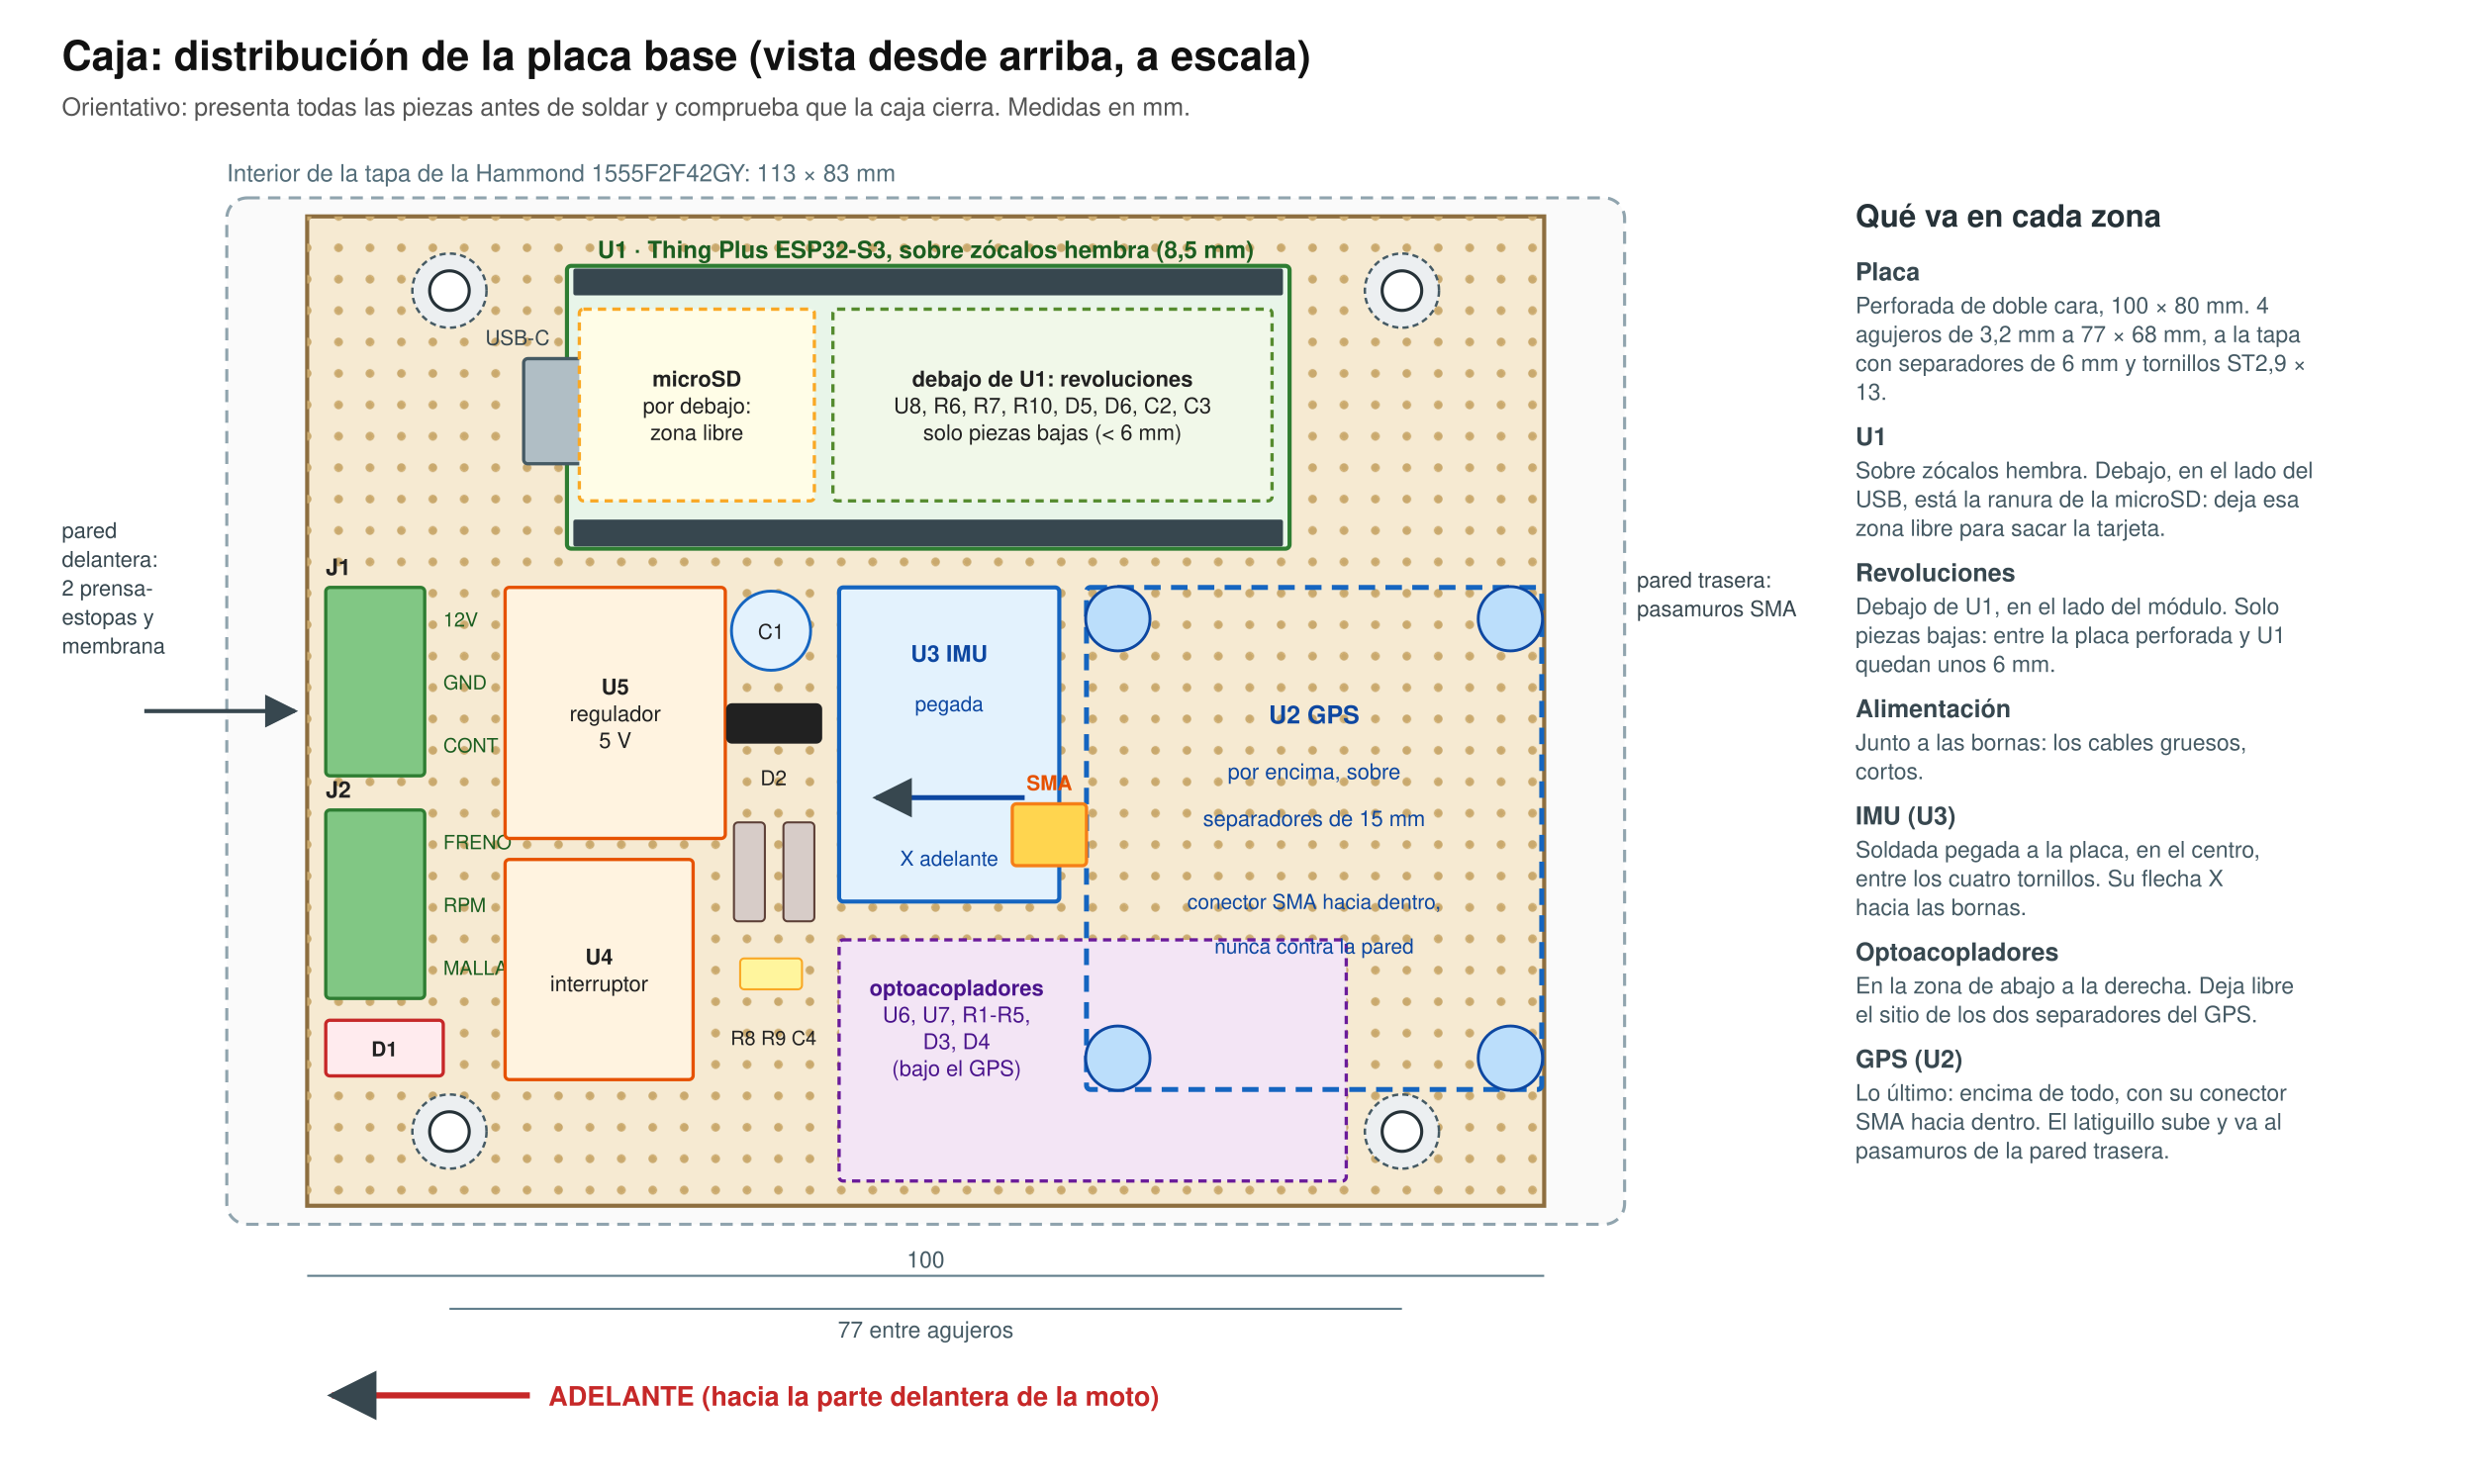
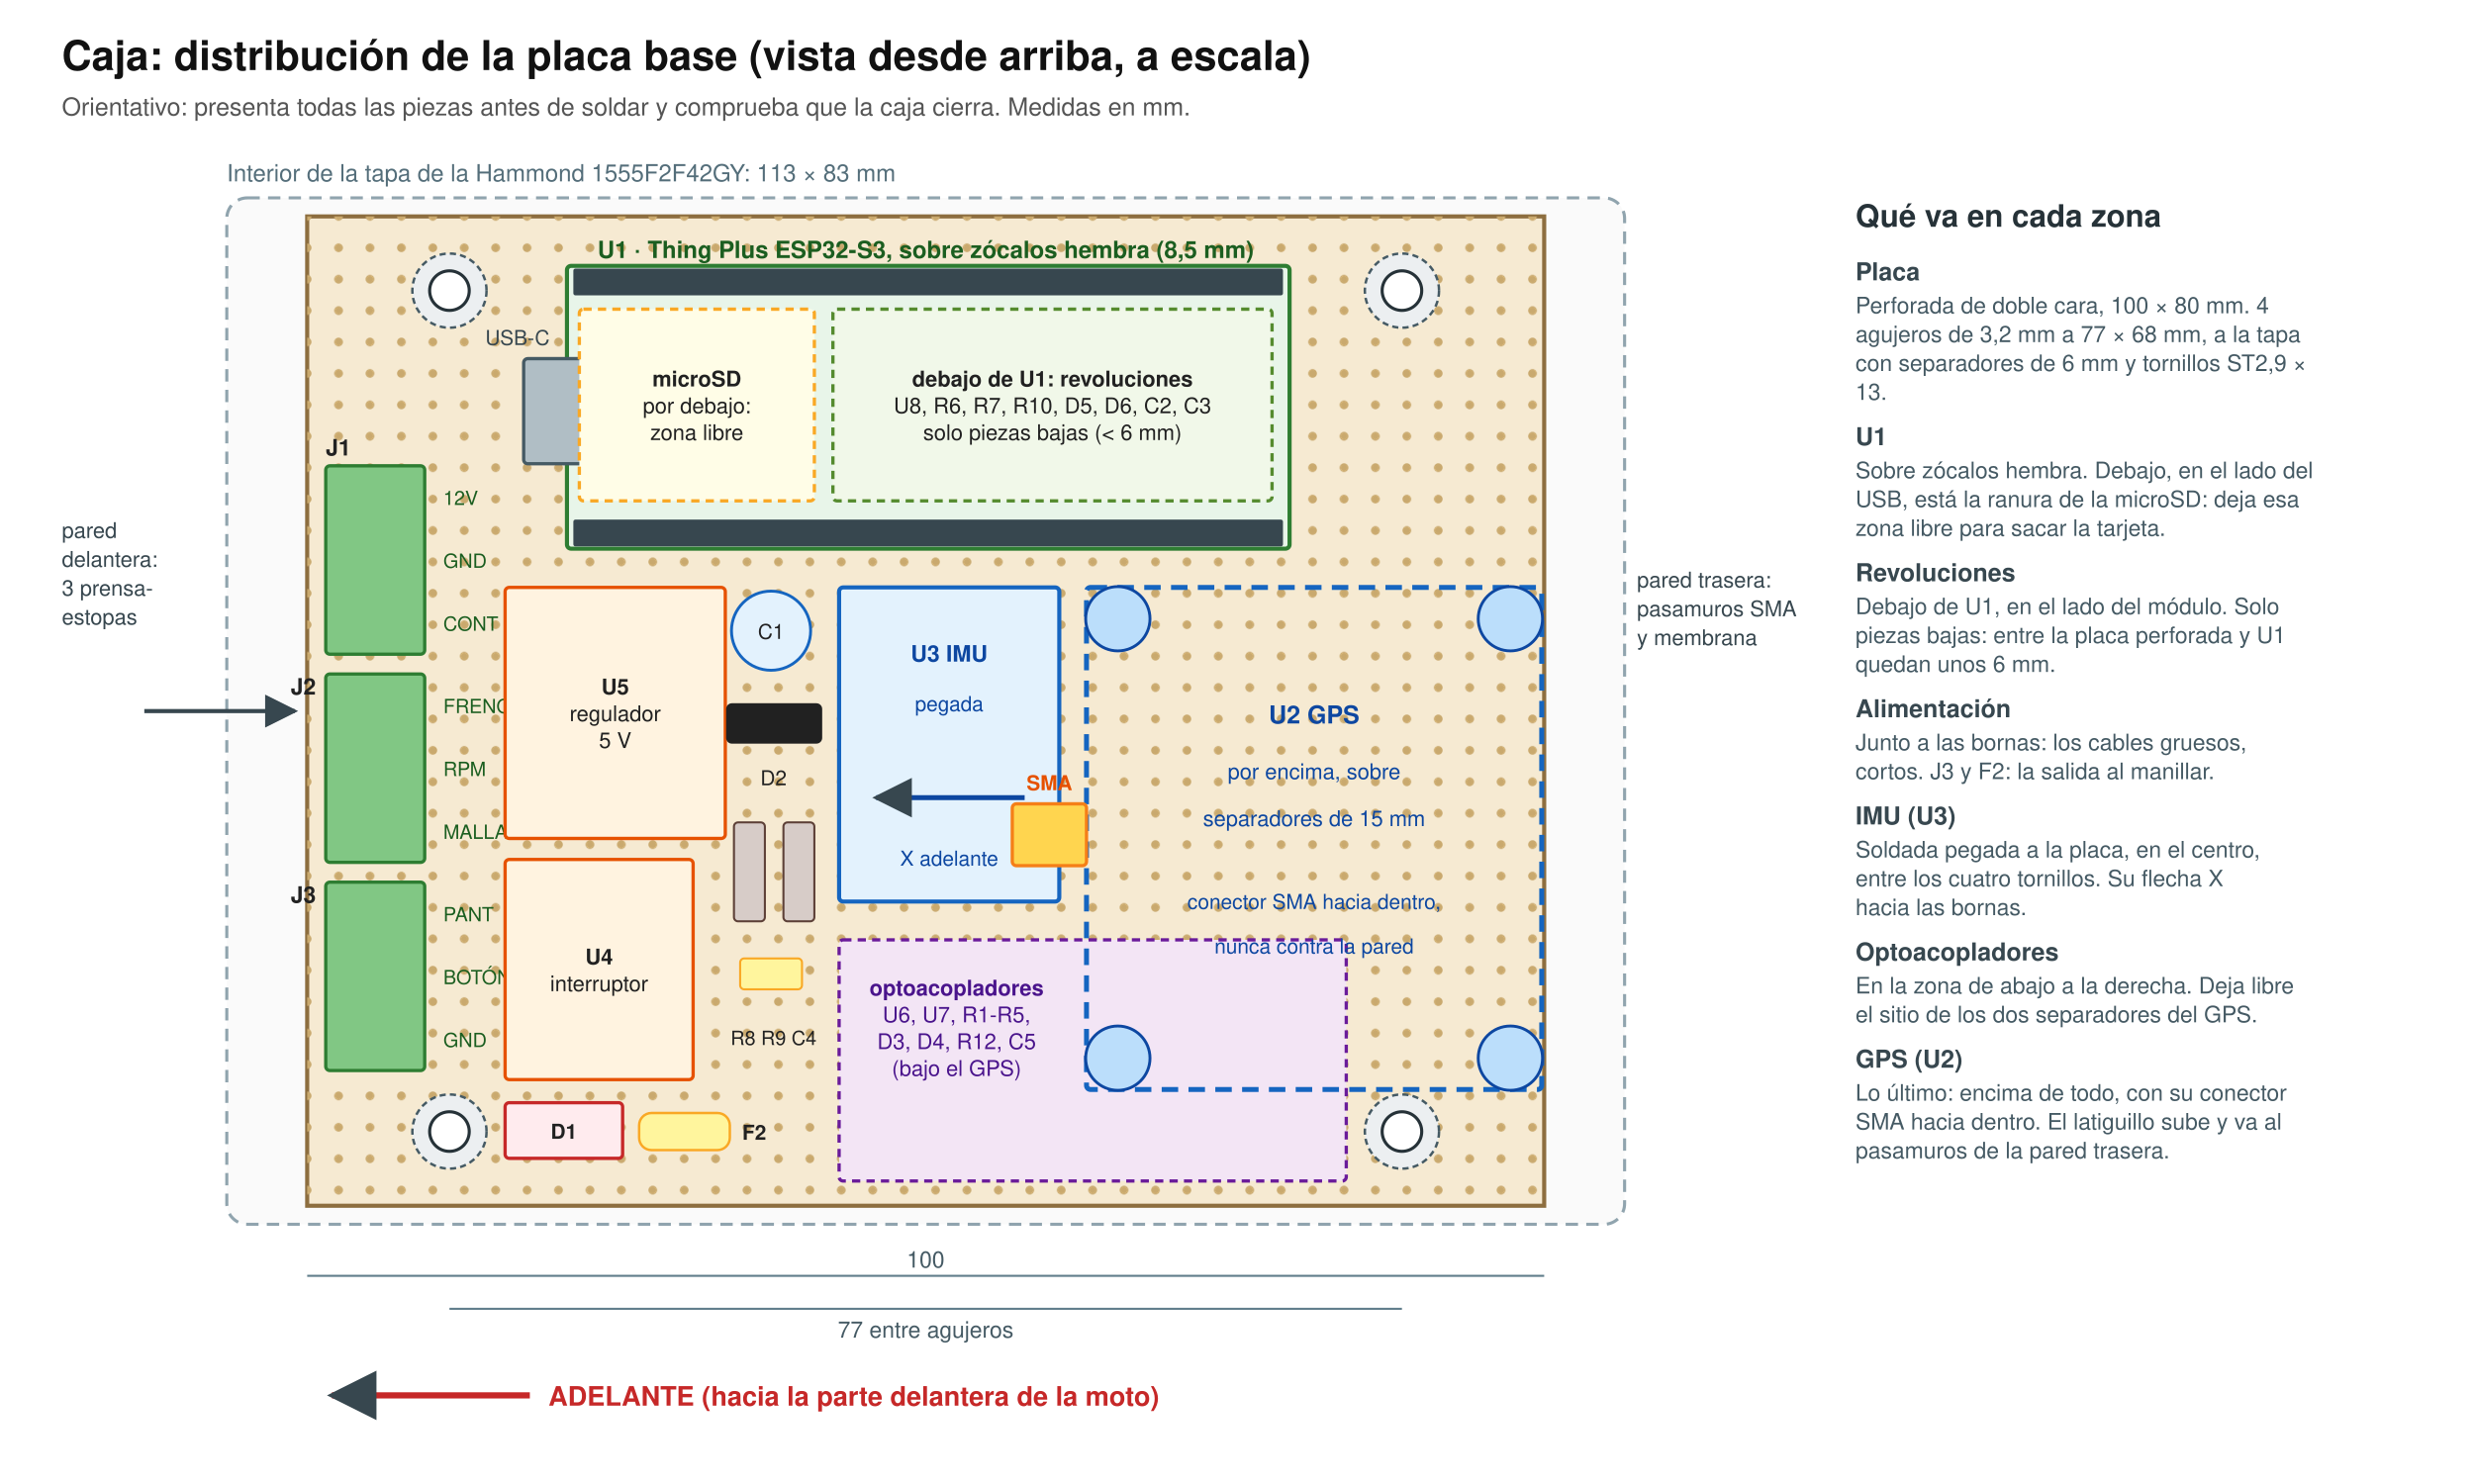
<svg xmlns="http://www.w3.org/2000/svg" width="1200" height="720" viewBox="0 0 1200 720" font-family="Helvetica, Arial, sans-serif">
  <rect width="1200" height="720" fill="#ffffff" />
  <defs>
    <pattern id="perf" x="156.6" y="112.6" width="15.24" height="15.24" patternUnits="userSpaceOnUse">
      <circle cx="7.62" cy="7.62" r="2.1" fill="#c9a96e" />
    </pattern>
    <marker id="fl" viewBox="0 0 10 10" refX="9" refY="5" markerWidth="8" markerHeight="8" orient="auto-start-reverse">
      <path d="M0,0 L10,5 L0,10 z" fill="#37474f" />
    </marker>
  </defs>
  <text x="30" y="34" font-size="20" fill="#111" font-weight="bold">Caja: distribución de la placa base (vista desde arriba, a escala)</text>
  <text x="30" y="56" font-size="12" fill="#555">Orientativo: presenta todas las piezas antes de soldar y comprueba que la caja cierra. Medidas en mm.</text>
  <rect x="110" y="96" width="678" height="498" rx="10" fill="#fafafa" stroke="#90a4ae" stroke-width="1.5" stroke-dasharray="6,4" />
  <text x="110" y="88" font-size="11.5" fill="#546e7a">Interior de la tapa de la Hammond 1555F2F42GY: 113 × 83 mm</text>
  <rect x="149" y="105" width="600" height="480" fill="#f6ead2" stroke="#8d6e3f" stroke-width="2" />
  <rect x="149" y="105" width="600" height="480" fill="url(#perf)" />
  <circle cx="218" cy="141" r="18" fill="#eceff1" stroke="#455a64" stroke-width="1.2" stroke-dasharray="3,2" />
  <circle cx="218" cy="141" r="9.6" fill="#ffffff" stroke="#263238" stroke-width="1.5" />
  <circle cx="680" cy="141" r="18" fill="#eceff1" stroke="#455a64" stroke-width="1.2" stroke-dasharray="3,2" />
  <circle cx="680" cy="141" r="9.6" fill="#ffffff" stroke="#263238" stroke-width="1.5" />
  <circle cx="218" cy="549" r="18" fill="#eceff1" stroke="#455a64" stroke-width="1.2" stroke-dasharray="3,2" />
  <circle cx="218" cy="549" r="9.6" fill="#ffffff" stroke="#263238" stroke-width="1.5" />
  <circle cx="680" cy="549" r="18" fill="#eceff1" stroke="#455a64" stroke-width="1.2" stroke-dasharray="3,2" />
  <circle cx="680" cy="549" r="9.6" fill="#ffffff" stroke="#263238" stroke-width="1.5" />
  <rect x="275" y="129" width="350.5" height="137.2" rx="2" fill="#e8f5e9" stroke="#2e7d32" stroke-width="2" />
  <rect x="278.6" y="130.8" width="343.2" height="12" rx="0.5" fill="#37474f" stroke="#37474f" stroke-width="1" />
  <rect x="278.6" y="252.6" width="343.2" height="12" rx="0.5" fill="#37474f" stroke="#37474f" stroke-width="1" />
  <rect x="254" y="174" width="30" height="51" rx="2" fill="#b0bec5" stroke="#455a64" stroke-width="1.6" />
  <text x="251" y="167.4" font-size="10" fill="#37474f" text-anchor="middle">USB-C</text>
  <rect x="281" y="150" width="114" height="93" rx="2" fill="#fffde7" stroke="#f9a825" stroke-width="1.6" stroke-dasharray="4,3" />
  <text x="338" y="187.5" font-size="10.5" fill="#212121" font-weight="bold" text-anchor="middle">microSD</text>
  <text x="338" y="200.5" font-size="10.5" fill="#212121" text-anchor="middle">por debajo:</text>
  <text x="338" y="213.5" font-size="10.5" fill="#212121" text-anchor="middle">zona libre</text>
  <rect x="404" y="150" width="213" height="93" rx="2" fill="#f1f8e9" stroke="#558b2f" stroke-width="1.6" stroke-dasharray="4,3" />
  <text x="510.5" y="187.5" font-size="10.5" fill="#212121" font-weight="bold" text-anchor="middle">debajo de U1: revoluciones</text>
  <text x="510.5" y="200.5" font-size="10.5" fill="#212121" text-anchor="middle">U8, R6, R7, R10, D5, D6, C2, C3</text>
  <text x="510.5" y="213.5" font-size="10.5" fill="#212121" text-anchor="middle">solo piezas bajas (&lt; 6 mm)</text>
  <text x="449" y="125.2" font-size="11.5" fill="#1b5e20" font-weight="bold" text-anchor="middle">U1 · Thing Plus ESP32-S3, sobre zócalos hembra (8,5 mm)</text>
-   <rect x="158" y="285" width="48" height="91.4" rx="2" fill="#81c784" stroke="#2e7d32" stroke-width="1.6" />
-   <rect x="158" y="393" width="48" height="91.4" rx="2" fill="#81c784" stroke="#2e7d32" stroke-width="1.6" />
-   <text x="215" y="304" font-size="9.5" fill="#1b5e20">12V</text>
-   <text x="215" y="334.5" font-size="9.5" fill="#1b5e20">GND</text>
-   <text x="215" y="365" font-size="9.5" fill="#1b5e20">CONT</text>
-   <text x="215" y="412" font-size="9.5" fill="#1b5e20">FRENO</text>
-   <text x="215" y="442.5" font-size="9.5" fill="#1b5e20">RPM</text>
-   <text x="215" y="473" font-size="9.5" fill="#1b5e20">MALLA</text>
-   <text x="158" y="279" font-size="11" fill="#222" font-weight="bold">J1</text>
-   <text x="158" y="387" font-size="11" fill="#222" font-weight="bold">J2</text>
-   <rect x="158" y="495" width="57" height="27" rx="2" fill="#ffebee" stroke="#c62828" stroke-width="1.6" />
-   <text x="186.5" y="512.5" font-size="10" fill="#212121" font-weight="bold" text-anchor="middle">D1</text>
+   <rect x="158" y="226" width="48" height="91.4" rx="2" fill="#81c784" stroke="#2e7d32" stroke-width="1.6" />
+   <rect x="158" y="327" width="48" height="91.4" rx="2" fill="#81c784" stroke="#2e7d32" stroke-width="1.6" />
+   <rect x="158" y="428" width="48" height="91.4" rx="2" fill="#81c784" stroke="#2e7d32" stroke-width="1.6" />
+   <text x="215" y="245" font-size="9.5" fill="#1b5e20">12V</text>
+   <text x="215" y="275.5" font-size="9.5" fill="#1b5e20">GND</text>
+   <text x="215" y="306" font-size="9.5" fill="#1b5e20">CONT</text>
+   <text x="215" y="346" font-size="9.5" fill="#1b5e20">FRENO</text>
+   <text x="215" y="376.5" font-size="9.5" fill="#1b5e20">RPM</text>
+   <text x="215" y="407" font-size="9.5" fill="#1b5e20">MALLA</text>
+   <text x="215" y="447" font-size="9.5" fill="#1b5e20">PANT</text>
+   <text x="215" y="477.5" font-size="9.5" fill="#1b5e20">BOTÓN</text>
+   <text x="215" y="508" font-size="9.5" fill="#1b5e20">GND</text>
+   <rect x="310" y="540" width="44" height="18" rx="6" fill="#fff59d" stroke="#f9a825" stroke-width="1.2" />
+   <text x="360" y="553" font-size="10" fill="#212121" font-weight="bold">F2</text>
+   <text x="158" y="221" font-size="11" fill="#222" font-weight="bold">J1</text>
+   <text x="141" y="337" font-size="11" fill="#222" font-weight="bold">J2</text>
+   <text x="141" y="438" font-size="11" fill="#222" font-weight="bold">J3</text>
+   <rect x="245" y="535" width="57" height="27" rx="2" fill="#ffebee" stroke="#c62828" stroke-width="1.6" />
+   <text x="273.5" y="552.5" font-size="10" fill="#212121" font-weight="bold" text-anchor="middle">D1</text>
  <rect x="245" y="285" width="106.8" height="121.8" rx="2" fill="#fff3e0" stroke="#e65100" stroke-width="1.6" />
  <text x="298.4" y="336.9" font-size="10.5" fill="#212121" font-weight="bold" text-anchor="middle">U5</text>
  <text x="298.4" y="349.9" font-size="10.5" fill="#212121" text-anchor="middle">regulador</text>
  <text x="298.4" y="362.9" font-size="10.5" fill="#212121" text-anchor="middle">5 V</text>
  <rect x="245" y="417" width="91.2" height="106.8" rx="2" fill="#fff3e0" stroke="#e65100" stroke-width="1.6" />
  <text x="290.6" y="467.9" font-size="10.5" fill="#212121" font-weight="bold" text-anchor="middle">U4</text>
  <text x="290.6" y="480.9" font-size="10.5" fill="#212121" text-anchor="middle">interruptor</text>
  <circle cx="374" cy="306" r="19.2" fill="#e3f2fd" stroke="#1565c0" stroke-width="1.4" />
  <text x="374" y="310" font-size="10" fill="#222" text-anchor="middle">C1</text>
  <rect x="353" y="342" width="45" height="18" rx="2" fill="#212121" stroke="#212121" stroke-width="1.6" />
  <text x="375.2" y="381" font-size="10" fill="#222" text-anchor="middle">D2</text>
  <rect x="356" y="399" width="15" height="48" rx="2" fill="#d7ccc8" stroke="#5d4037" stroke-width="1" />
  <rect x="380" y="399" width="15" height="48" rx="2" fill="#d7ccc8" stroke="#5d4037" stroke-width="1" />
  <rect x="359" y="465" width="30" height="15" rx="2" fill="#fff59d" stroke="#f9a825" stroke-width="1" />
  <text x="375.2" y="507" font-size="9.5" fill="#222" text-anchor="middle">R8 R9 C4</text>
  <rect x="407" y="285" width="106.8" height="152.4" rx="2" fill="#e3f2fd" stroke="#1565c0" stroke-width="2" />
  <text x="460.4" y="321" font-size="11" fill="#0d47a1" font-weight="bold" text-anchor="middle">U3 IMU</text>
  <text x="460.4" y="345" font-size="10" fill="#0d47a1" text-anchor="middle">pegada</text>
  <line x1="497" y1="387" x2="425" y2="387" stroke="#0d47a1" stroke-width="2.4" marker-end="url(#fl)" />
  <text x="460.4" y="420" font-size="10" fill="#0d47a1" text-anchor="middle">X adelante</text>
  <rect x="407" y="456" width="246" height="117" rx="2" fill="#f3e5f5" stroke="#6a1b9a" stroke-width="1.6" stroke-dasharray="4,3" />
  <text x="464" y="483" font-size="10.5" fill="#4a148c" font-weight="bold" text-anchor="middle">optoacopladores</text>
  <text x="464" y="496" font-size="10.5" fill="#4a148c" text-anchor="middle">U6, U7, R1-R5,</text>
-   <text x="464" y="509" font-size="10.5" fill="#4a148c" text-anchor="middle">D3, D4</text>
+   <text x="464" y="509" font-size="10.5" fill="#4a148c" text-anchor="middle">D3, D4, R12, C5</text>
  <text x="464" y="522" font-size="10.5" fill="#4a148c" text-anchor="middle">(bajo el GPS)</text>
  <rect x="527" y="285" width="220.8" height="243.6" rx="2" fill="none" stroke="#1565c0" stroke-width="2.4" stroke-dasharray="8,5" />
  <circle cx="542.2" cy="300.2" r="15.6" fill="#bbdefb" stroke="#0d47a1" stroke-width="1.4" />
  <circle cx="732.6" cy="300.2" r="15.6" fill="#bbdefb" stroke="#0d47a1" stroke-width="1.4" />
  <circle cx="542.2" cy="513.4" r="15.6" fill="#bbdefb" stroke="#0d47a1" stroke-width="1.4" />
  <circle cx="732.6" cy="513.4" r="15.6" fill="#bbdefb" stroke="#0d47a1" stroke-width="1.4" />
  <text x="637.4" y="351" font-size="12" fill="#0d47a1" font-weight="bold" text-anchor="middle">U2 GPS</text>
  <text x="637.4" y="378" font-size="10.5" fill="#0d47a1" text-anchor="middle">por encima, sobre</text>
  <text x="637.4" y="400.8" font-size="10.5" fill="#0d47a1" text-anchor="middle">separadores de 15 mm</text>
  <rect x="491" y="390" width="36" height="30" rx="2" fill="#ffd54f" stroke="#f57f17" stroke-width="1.6" />
  <text x="509" y="383.4" font-size="10" fill="#e65100" font-weight="bold" text-anchor="middle">SMA</text>
  <text x="637.4" y="441" font-size="10" fill="#0d47a1" text-anchor="middle">conector SMA hacia dentro,</text>
  <text x="637.4" y="462.6" font-size="10" fill="#0d47a1" text-anchor="middle">nunca contra la pared</text>
  <line x1="70" y1="345" x2="143" y2="345" stroke="#37474f" stroke-width="2" marker-end="url(#fl)" />
  <text x="30" y="261" font-size="10.5" fill="#37474f">pared</text>
  <text x="30" y="275" font-size="10.5" fill="#37474f">delantera:</text>
-   <text x="30" y="289" font-size="10.5" fill="#37474f">2 prensa-</text>
-   <text x="30" y="303" font-size="10.5" fill="#37474f">estopas y</text>
-   <text x="30" y="317" font-size="10.5" fill="#37474f">membrana</text>
+   <text x="30" y="289" font-size="10.5" fill="#37474f">3 prensa-</text>
+   <text x="30" y="303" font-size="10.5" fill="#37474f">estopas</text>
  <text x="794" y="285" font-size="10.5" fill="#37474f">pared trasera:</text>
  <text x="794" y="299" font-size="10.5" fill="#37474f">pasamuros SMA</text>
+   <text x="794" y="313" font-size="10.5" fill="#37474f">y membrana</text>
  <line x1="257" y1="677" x2="161" y2="677" stroke="#c62828" stroke-width="3" marker-end="url(#fl)" />
  <text x="266" y="682" font-size="13" fill="#c62828" font-weight="bold">ADELANTE (hacia la parte delantera de la moto)</text>
  <line x1="149" y1="619" x2="749" y2="619" stroke="#607d8b" stroke-width="1" />
  <text x="449" y="615" font-size="11" fill="#455a64" text-anchor="middle">100</text>
  <line x1="218" y1="635" x2="680" y2="635" stroke="#607d8b" stroke-width="1" />
  <text x="449" y="649" font-size="11" fill="#455a64" text-anchor="middle">77 entre agujeros</text>
  <text x="900" y="110" font-size="15" fill="#263238" font-weight="bold">Qué va en cada zona</text>
  <text x="900" y="136" font-size="12" fill="#37474f" font-weight="bold">Placa</text>
  <text x="900" y="152" font-size="11" fill="#455a64">Perforada de doble cara, 100 × 80 mm. 4</text>
  <text x="900" y="166" font-size="11" fill="#455a64">agujeros de 3,2 mm a 77 × 68 mm, a la tapa</text>
  <text x="900" y="180" font-size="11" fill="#455a64">con separadores de 6 mm y tornillos ST2,9 ×</text>
  <text x="900" y="194" font-size="11" fill="#455a64">13.</text>
  <text x="900" y="216" font-size="12" fill="#37474f" font-weight="bold">U1</text>
  <text x="900" y="232" font-size="11" fill="#455a64">Sobre zócalos hembra. Debajo, en el lado del</text>
  <text x="900" y="246" font-size="11" fill="#455a64">USB, está la ranura de la microSD: deja esa</text>
  <text x="900" y="260" font-size="11" fill="#455a64">zona libre para sacar la tarjeta.</text>
  <text x="900" y="282" font-size="12" fill="#37474f" font-weight="bold">Revoluciones</text>
  <text x="900" y="298" font-size="11" fill="#455a64">Debajo de U1, en el lado del módulo. Solo</text>
  <text x="900" y="312" font-size="11" fill="#455a64">piezas bajas: entre la placa perforada y U1</text>
  <text x="900" y="326" font-size="11" fill="#455a64">quedan unos 6 mm.</text>
  <text x="900" y="348" font-size="12" fill="#37474f" font-weight="bold">Alimentación</text>
  <text x="900" y="364" font-size="11" fill="#455a64">Junto a las bornas: los cables gruesos,</text>
-   <text x="900" y="378" font-size="11" fill="#455a64">cortos.</text>
+   <text x="900" y="378" font-size="11" fill="#455a64">cortos. J3 y F2: la salida al manillar.</text>
  <text x="900" y="400" font-size="12" fill="#37474f" font-weight="bold">IMU (U3)</text>
  <text x="900" y="416" font-size="11" fill="#455a64">Soldada pegada a la placa, en el centro,</text>
  <text x="900" y="430" font-size="11" fill="#455a64">entre los cuatro tornillos. Su flecha X</text>
  <text x="900" y="444" font-size="11" fill="#455a64">hacia las bornas.</text>
  <text x="900" y="466" font-size="12" fill="#37474f" font-weight="bold">Optoacopladores</text>
  <text x="900" y="482" font-size="11" fill="#455a64">En la zona de abajo a la derecha. Deja libre</text>
  <text x="900" y="496" font-size="11" fill="#455a64">el sitio de los dos separadores del GPS.</text>
  <text x="900" y="518" font-size="12" fill="#37474f" font-weight="bold">GPS (U2)</text>
  <text x="900" y="534" font-size="11" fill="#455a64">Lo último: encima de todo, con su conector</text>
  <text x="900" y="548" font-size="11" fill="#455a64">SMA hacia dentro. El latiguillo sube y va al</text>
  <text x="900" y="562" font-size="11" fill="#455a64">pasamuros de la pared trasera.</text>
</svg>
